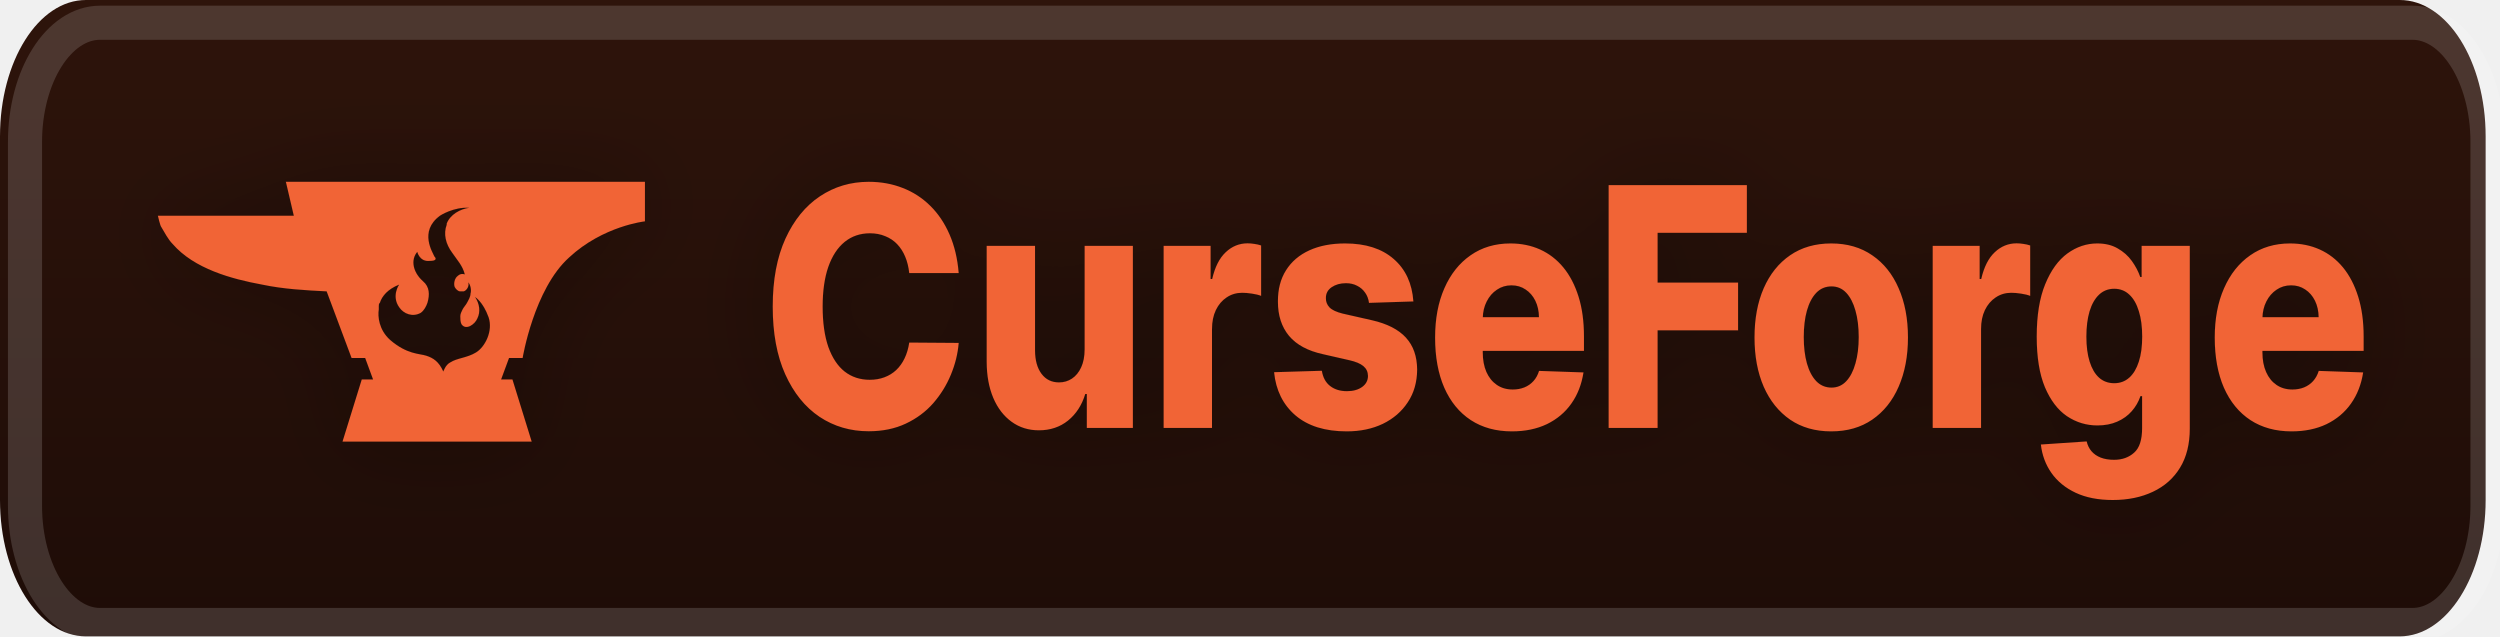
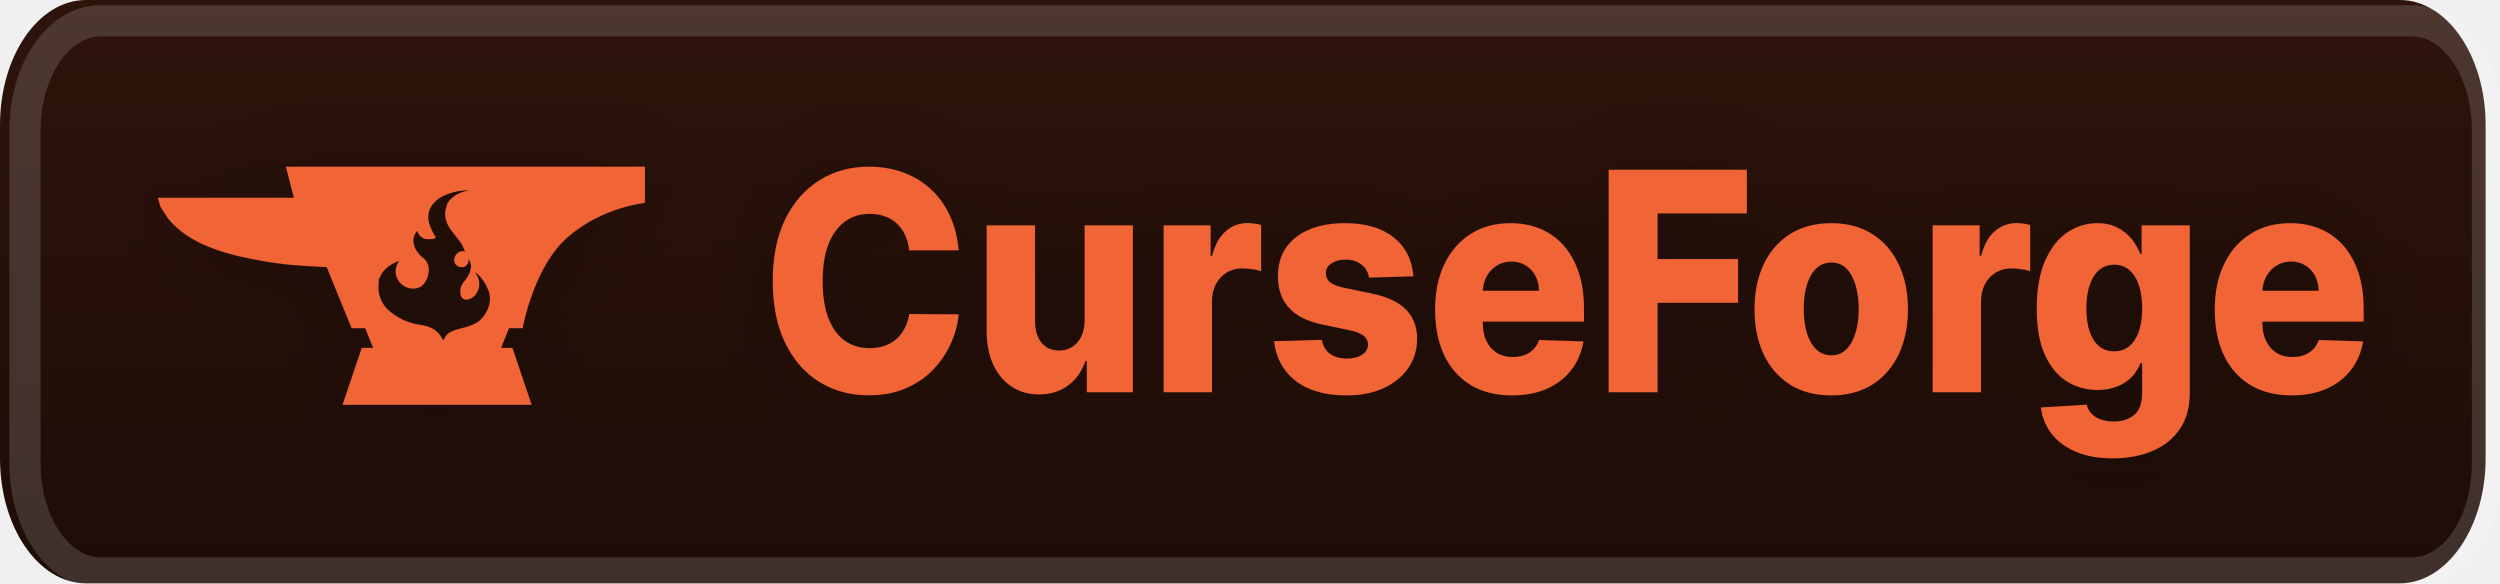
- <svg xmlns="http://www.w3.org/2000/svg" width="110" height="28" viewBox="0 0 110 28" fill="none">
+ <svg xmlns="http://www.w3.org/2000/svg" width="120" height="28" viewBox="0 0 120 28" fill="none">
  <g clip-path="url(#clip0_1_78)">
-     <path d="M105.586 0H3.782C1.693 0 0 2.686 0 6V22C0 25.314 1.693 28 3.782 28H105.586C107.674 28 109.368 25.314 109.368 22V6C109.368 2.686 107.674 0 105.586 0Z" fill="url(#paint0_linear_1_78)" />
+     <path d="M115.184 0H4.126C1.847 0 0 2.686 0 6V22C0 25.314 1.847 28 4.126 28H115.184C117.463 28 119.31 25.314 119.31 22V6C119.31 2.686 117.463 0 115.184 0Z" fill="url(#paint0_linear_1_78)" />
    <g filter="url(#filter0_d_1_78)">
-       <path d="M12.579 8L12.928 9.491C11.184 9.491 6.947 9.491 6.947 9.491C6.947 9.491 7.047 9.938 7.097 9.988C7.246 10.236 7.396 10.534 7.595 10.733C8.542 11.827 10.187 12.274 11.532 12.522C12.479 12.721 13.426 12.771 14.373 12.82L15.47 15.752H16.068L16.416 16.697H15.918L15.071 19.43H23.394L22.547 16.697H22.048L22.397 15.752H22.995C22.995 15.752 23.493 12.721 25.038 11.33C26.533 9.938 28.377 9.739 28.377 9.739V8H12.579ZM20.952 15.504C20.553 15.752 20.104 15.752 19.805 15.951C19.606 16.051 19.506 16.349 19.506 16.349C19.307 15.902 19.058 15.752 18.759 15.653C18.46 15.554 17.912 15.603 17.164 14.957C16.666 14.51 16.616 13.914 16.666 13.616V13.566C16.666 13.516 16.666 13.516 16.666 13.466C16.666 13.417 16.666 13.367 16.715 13.317C16.815 13.019 17.064 12.721 17.563 12.522C17.563 12.522 17.214 13.019 17.563 13.516C17.762 13.814 18.161 13.963 18.51 13.765C18.659 13.665 18.759 13.467 18.809 13.317C18.908 12.97 18.908 12.622 18.609 12.373C18.161 11.976 18.061 11.429 18.36 11.081C18.36 11.081 18.46 11.528 18.908 11.479C19.207 11.479 19.207 11.379 19.108 11.28C19.058 11.131 18.41 10.187 19.357 9.491C19.357 9.491 19.955 9.093 20.653 9.143C20.254 9.193 19.805 9.441 19.656 9.839C19.656 9.839 19.656 9.839 19.656 9.888C19.506 10.286 19.606 10.733 19.905 11.131C20.104 11.429 20.354 11.677 20.453 12.075C20.304 12.025 20.204 12.075 20.104 12.174C20.005 12.274 19.955 12.473 20.005 12.622C20.055 12.721 20.154 12.82 20.254 12.82C20.304 12.82 20.304 12.82 20.354 12.82H20.403C20.553 12.771 20.653 12.572 20.603 12.423C20.702 12.522 20.752 12.771 20.703 12.92C20.703 13.069 20.603 13.218 20.553 13.317C20.503 13.417 20.403 13.516 20.354 13.616C20.304 13.715 20.254 13.814 20.254 13.914C20.254 14.013 20.254 14.162 20.304 14.262C20.503 14.56 20.902 14.262 21.002 14.013C21.151 13.715 21.101 13.367 20.902 13.069C20.902 13.069 21.251 13.268 21.5 13.963C21.699 14.56 21.35 15.256 20.952 15.504Z" fill="#F16436" />
+       <path d="M13.723 8L14.103 9.491C12.2 9.491 7.579 9.491 7.579 9.491C7.579 9.491 7.688 9.938 7.742 9.988C7.905 10.236 8.068 10.534 8.286 10.733C9.319 11.827 11.113 12.274 12.581 12.522C13.614 12.721 14.647 12.771 15.68 12.82L16.876 15.752H17.528L17.909 16.697H17.365L16.441 19.43H25.52L24.596 16.697H24.052L24.433 15.752H25.085C25.085 15.752 25.629 12.721 27.315 11.33C28.946 9.938 30.957 9.739 30.957 9.739V8H13.723ZM22.856 15.504C22.421 15.752 21.932 15.752 21.606 15.951C21.388 16.051 21.28 16.349 21.28 16.349C21.062 15.902 20.79 15.752 20.464 15.653C20.138 15.554 19.54 15.603 18.724 14.957C18.181 14.51 18.126 13.914 18.181 13.616V13.566C18.181 13.516 18.181 13.516 18.181 13.466C18.181 13.417 18.181 13.367 18.235 13.317C18.344 13.019 18.616 12.721 19.159 12.522C19.159 12.522 18.779 13.019 19.159 13.516C19.377 13.814 19.812 13.963 20.192 13.765C20.355 13.665 20.464 13.467 20.518 13.317C20.627 12.97 20.627 12.622 20.301 12.373C19.812 11.976 19.703 11.429 20.029 11.081C20.029 11.081 20.138 11.528 20.627 11.479C20.953 11.479 20.953 11.379 20.845 11.28C20.79 11.131 20.084 10.187 21.117 9.491C21.117 9.491 21.769 9.093 22.53 9.143C22.095 9.193 21.606 9.441 21.443 9.839C21.443 9.839 21.443 9.839 21.443 9.888C21.28 10.286 21.388 10.733 21.715 11.131C21.932 11.429 22.204 11.677 22.313 12.075C22.149 12.025 22.041 12.075 21.932 12.174C21.823 12.274 21.769 12.473 21.823 12.622C21.878 12.721 21.986 12.82 22.095 12.82C22.149 12.82 22.15 12.82 22.204 12.82H22.258C22.421 12.771 22.53 12.572 22.476 12.423C22.584 12.522 22.639 12.771 22.584 12.92C22.584 13.069 22.476 13.218 22.421 13.317C22.367 13.417 22.258 13.516 22.204 13.616C22.15 13.715 22.095 13.814 22.095 13.914C22.095 14.013 22.095 14.162 22.15 14.262C22.367 14.56 22.802 14.262 22.911 14.013C23.074 13.715 23.02 13.367 22.802 13.069C22.802 13.069 23.183 13.268 23.454 13.963C23.672 14.56 23.291 15.256 22.856 15.504Z" fill="#F16436" />
    </g>
-     <path d="M106.143 1H4.407C2.581 1 1.1 3.351 1.1 6.25V22.25C1.1 25.149 2.581 27.5 4.407 27.5H106.143C107.969 27.5 109.45 25.149 109.45 22.25V6.25C109.45 3.351 107.969 1 106.143 1Z" stroke="white" stroke-opacity="0.15" stroke-width="1.5" />
+     <path d="M115.792 1H4.808C2.815 1 1.2 3.351 1.2 6.25V22.25C1.2 25.149 2.815 27.5 4.808 27.5H115.792C117.785 27.5 119.4 25.149 119.4 22.25V6.25C119.4 3.351 117.785 1 115.792 1Z" stroke="white" stroke-opacity="0.15" stroke-width="1.5" />
    <g filter="url(#filter1_d_1_78)">
-       <path d="M42.182 12.016H40.007C39.978 11.749 39.919 11.507 39.828 11.291C39.738 11.076 39.62 10.892 39.472 10.739C39.324 10.585 39.148 10.469 38.945 10.389C38.745 10.306 38.523 10.264 38.279 10.264C37.848 10.264 37.475 10.391 37.162 10.645C36.852 10.898 36.613 11.265 36.444 11.745C36.279 12.225 36.196 12.806 36.196 13.487C36.196 14.197 36.281 14.791 36.448 15.271C36.62 15.748 36.859 16.108 37.167 16.351C37.477 16.591 37.844 16.711 38.267 16.711C38.505 16.711 38.72 16.674 38.915 16.601C39.112 16.528 39.285 16.422 39.433 16.283C39.583 16.141 39.706 15.969 39.802 15.767C39.901 15.562 39.969 15.33 40.007 15.073L42.182 15.089C42.144 15.562 42.029 16.028 41.838 16.487C41.65 16.946 41.389 17.365 41.059 17.744C40.729 18.119 40.326 18.418 39.85 18.641C39.378 18.863 38.835 18.975 38.223 18.975C37.417 18.975 36.695 18.763 36.057 18.338C35.422 17.911 34.921 17.288 34.552 16.471C34.184 15.654 34 14.659 34 13.487C34 12.312 34.187 11.316 34.561 10.498C34.935 9.681 35.441 9.061 36.079 8.636C36.717 8.212 37.431 8 38.223 8C38.762 8 39.261 8.09 39.72 8.271C40.178 8.449 40.581 8.709 40.929 9.054C41.277 9.395 41.56 9.813 41.777 10.311C41.995 10.808 42.13 11.377 42.182 12.016ZM47.724 15.37V10.817H49.846V18.829H47.82V17.337H47.751C47.602 17.827 47.349 18.217 46.993 18.505C46.639 18.79 46.211 18.933 45.71 18.933C45.255 18.933 44.855 18.808 44.51 18.557C44.165 18.307 43.896 17.958 43.705 17.509C43.514 17.057 43.417 16.528 43.414 15.923V10.817H45.541V15.423C45.544 15.857 45.639 16.2 45.828 16.45C46.016 16.701 46.273 16.826 46.597 16.826C46.809 16.826 46.999 16.77 47.167 16.659C47.338 16.544 47.473 16.379 47.572 16.163C47.673 15.944 47.724 15.68 47.724 15.37ZM51.2 18.829V10.817H53.266V12.277H53.336C53.457 11.749 53.656 11.356 53.932 11.098C54.207 10.838 54.528 10.707 54.893 10.707C54.991 10.707 55.093 10.716 55.197 10.733C55.302 10.747 55.399 10.77 55.489 10.801V13.018C55.387 12.976 55.254 12.943 55.088 12.919C54.926 12.894 54.781 12.882 54.654 12.882C54.401 12.882 54.174 12.95 53.971 13.086C53.771 13.218 53.612 13.404 53.497 13.644C53.384 13.88 53.328 14.159 53.328 14.479V18.829H51.2ZM62.188 13.263L60.236 13.326C60.215 13.159 60.16 13.011 60.07 12.882C59.98 12.75 59.863 12.648 59.718 12.575C59.575 12.498 59.411 12.46 59.222 12.46C58.975 12.46 58.765 12.519 58.591 12.637C58.42 12.755 58.336 12.915 58.339 13.117C58.336 13.274 58.388 13.409 58.495 13.524C58.606 13.639 58.802 13.731 59.082 13.8L60.37 14.092C61.037 14.245 61.533 14.499 61.858 14.854C62.185 15.209 62.35 15.678 62.354 16.262C62.35 16.812 62.215 17.29 61.944 17.697C61.678 18.104 61.312 18.42 60.849 18.646C60.385 18.869 59.854 18.98 59.257 18.98C58.302 18.98 57.55 18.745 56.999 18.276C56.451 17.803 56.139 17.17 56.06 16.377L58.161 16.314C58.208 16.607 58.327 16.829 58.522 16.982C58.716 17.135 58.964 17.212 59.265 17.212C59.538 17.212 59.76 17.151 59.931 17.029C60.102 16.907 60.189 16.746 60.192 16.544C60.189 16.363 60.122 16.219 59.992 16.111C59.861 16 59.657 15.913 59.378 15.85L58.213 15.584C57.543 15.438 57.044 15.169 56.716 14.776C56.389 14.379 56.226 13.875 56.229 13.263C56.226 12.728 56.346 12.27 56.586 11.891C56.827 11.509 57.169 11.217 57.612 11.015C58.056 10.813 58.58 10.712 59.182 10.712C60.088 10.712 60.801 10.94 61.323 11.396C61.844 11.848 62.133 12.47 62.188 13.263ZM66.524 18.98C65.825 18.98 65.222 18.815 64.715 18.484C64.21 18.151 63.821 17.676 63.549 17.06C63.279 16.442 63.145 15.706 63.145 14.854C63.145 14.026 63.28 13.303 63.553 12.684C63.825 12.062 64.21 11.578 64.705 11.234C65.201 10.886 65.786 10.712 66.459 10.712C66.934 10.712 67.369 10.801 67.763 10.978C68.157 11.156 68.498 11.418 68.786 11.766C69.073 12.114 69.296 12.543 69.456 13.054C69.615 13.562 69.694 14.145 69.694 14.802V15.438H63.888V13.957H67.715C67.712 13.685 67.659 13.444 67.555 13.232C67.45 13.02 67.307 12.854 67.124 12.736C66.945 12.614 66.737 12.554 66.502 12.554C66.264 12.554 66.052 12.618 65.863 12.747C65.674 12.872 65.525 13.044 65.415 13.263C65.304 13.479 65.246 13.724 65.241 13.998V15.506C65.241 15.833 65.294 16.12 65.401 16.367C65.509 16.61 65.661 16.8 65.859 16.935C66.056 17.071 66.29 17.139 66.563 17.139C66.752 17.139 66.922 17.107 67.076 17.045C67.23 16.982 67.362 16.89 67.472 16.768C67.583 16.647 67.665 16.497 67.719 16.32L69.673 16.387C69.591 16.913 69.414 17.37 69.138 17.759C68.866 18.145 68.507 18.446 68.063 18.662C67.619 18.874 67.107 18.98 66.524 18.98ZM70.78 18.829V8.146H76.862V10.243H72.934V12.434H76.475V14.536H72.934V18.829H70.78ZM80.574 18.98C79.872 18.98 79.269 18.808 78.764 18.463C78.263 18.116 77.875 17.633 77.603 17.014C77.333 16.391 77.199 15.669 77.199 14.849C77.199 14.025 77.333 13.303 77.603 12.684C77.875 12.062 78.263 11.578 78.764 11.234C79.269 10.886 79.872 10.712 80.574 10.712C81.275 10.712 81.877 10.886 82.379 11.234C82.884 11.578 83.271 12.062 83.54 12.684C83.813 13.303 83.95 14.025 83.95 14.849C83.95 15.669 83.813 16.391 83.54 17.014C83.271 17.633 82.884 18.116 82.379 18.463C81.877 18.808 81.275 18.98 80.574 18.98ZM80.587 17.055C80.843 17.055 81.058 16.961 81.235 16.774C81.412 16.586 81.547 16.325 81.64 15.991C81.736 15.657 81.784 15.271 81.784 14.833C81.784 14.388 81.736 13.998 81.64 13.665C81.547 13.331 81.412 13.07 81.235 12.882C81.058 12.694 80.843 12.601 80.587 12.601C80.323 12.601 80.099 12.694 79.917 12.882C79.737 13.07 79.599 13.331 79.504 13.665C79.411 13.998 79.365 14.388 79.365 14.833C79.365 15.271 79.411 15.657 79.504 15.991C79.599 16.325 79.737 16.586 79.917 16.774C80.099 16.961 80.323 17.055 80.587 17.055ZM85.039 18.829V10.817H87.104V12.277H87.174C87.296 11.749 87.494 11.356 87.77 11.098C88.046 10.838 88.366 10.707 88.731 10.707C88.83 10.707 88.931 10.716 89.036 10.733C89.141 10.747 89.238 10.77 89.328 10.801V13.018C89.225 12.976 89.093 12.943 88.927 12.919C88.765 12.894 88.62 12.882 88.493 12.882C88.24 12.882 88.013 12.95 87.81 13.086C87.61 13.218 87.451 13.404 87.335 13.644C87.222 13.88 87.166 14.159 87.166 14.479V18.829H85.039ZM92.961 22C92.326 22 91.782 21.894 91.33 21.682C90.878 21.47 90.523 21.179 90.264 20.811C90.006 20.442 89.851 20.025 89.799 19.559L91.813 19.423C91.851 19.587 91.92 19.729 92.022 19.851C92.126 19.973 92.261 20.067 92.426 20.133C92.595 20.199 92.792 20.232 93.018 20.232C93.375 20.232 93.668 20.128 93.901 19.919C94.136 19.714 94.253 19.354 94.253 18.839V17.431H94.179C94.095 17.678 93.968 17.898 93.796 18.093C93.626 18.288 93.412 18.441 93.157 18.552C92.905 18.663 92.615 18.719 92.287 18.719C91.8 18.719 91.354 18.584 90.947 18.312C90.544 18.038 90.222 17.613 89.978 17.04C89.737 16.462 89.616 15.72 89.616 14.812C89.616 13.877 89.741 13.107 89.991 12.502C90.24 11.893 90.567 11.443 90.97 11.15C91.375 10.858 91.812 10.712 92.278 10.712C92.629 10.712 92.93 10.785 93.179 10.931C93.431 11.074 93.639 11.258 93.801 11.484C93.963 11.71 94.087 11.945 94.171 12.188H94.232V10.817H96.35V18.86C96.35 19.538 96.208 20.11 95.923 20.576C95.639 21.042 95.242 21.395 94.732 21.635C94.222 21.878 93.631 22 92.961 22ZM93.026 16.862C93.285 16.862 93.505 16.78 93.688 16.617C93.871 16.454 94.011 16.219 94.109 15.913C94.209 15.607 94.257 15.24 94.257 14.812C94.257 14.378 94.209 14.004 94.109 13.691C94.013 13.374 93.874 13.131 93.688 12.96C93.505 12.79 93.285 12.705 93.026 12.705C92.763 12.705 92.54 12.792 92.357 12.966C92.174 13.14 92.035 13.385 91.939 13.701C91.847 14.014 91.8 14.385 91.8 14.812C91.8 15.24 91.848 15.607 91.944 15.913C92.04 16.219 92.177 16.454 92.357 16.617C92.54 16.78 92.763 16.862 93.026 16.862ZM100.829 18.98C100.13 18.98 99.526 18.815 99.019 18.484C98.515 18.151 98.126 17.676 97.853 17.06C97.584 16.442 97.449 15.706 97.449 14.854C97.449 14.026 97.585 13.303 97.858 12.684C98.131 12.062 98.515 11.578 99.011 11.234C99.507 10.886 100.091 10.712 100.763 10.712C101.239 10.712 101.674 10.801 102.068 10.978C102.463 11.156 102.804 11.418 103.091 11.766C103.377 12.114 103.601 12.543 103.76 13.054C103.919 13.562 104 14.145 104 14.802V15.438H98.193V13.957H102.021C102.018 13.685 101.964 13.444 101.86 13.232C101.755 13.02 101.612 12.854 101.429 12.736C101.249 12.614 101.042 12.554 100.807 12.554C100.569 12.554 100.356 12.618 100.167 12.747C99.98 12.872 99.829 13.044 99.719 13.263C99.609 13.479 99.552 13.724 99.546 13.998V15.506C99.546 15.833 99.599 16.12 99.707 16.367C99.814 16.61 99.966 16.8 100.163 16.935C100.36 17.071 100.595 17.139 100.867 17.139C101.056 17.139 101.228 17.107 101.381 17.045C101.535 16.982 101.667 16.89 101.777 16.768C101.887 16.647 101.97 16.497 102.025 16.32L103.978 16.387C103.897 16.913 103.718 17.37 103.443 17.759C103.17 18.145 102.812 18.446 102.368 18.662C101.925 18.874 101.412 18.98 100.829 18.98Z" fill="#F16436" />
+       <path d="M46.016 12.016H43.643C43.612 11.749 43.548 11.507 43.449 11.291C43.351 11.076 43.221 10.892 43.06 10.739C42.898 10.585 42.707 10.469 42.485 10.389C42.267 10.306 42.026 10.264 41.759 10.264C41.288 10.264 40.882 10.391 40.54 10.645C40.202 10.898 39.941 11.265 39.757 11.745C39.577 12.225 39.487 12.806 39.487 13.487C39.487 14.197 39.579 14.791 39.762 15.271C39.949 15.748 40.209 16.108 40.546 16.351C40.884 16.591 41.284 16.711 41.746 16.711C42.005 16.711 42.24 16.674 42.453 16.601C42.668 16.528 42.856 16.422 43.018 16.283C43.181 16.141 43.316 15.969 43.421 15.767C43.529 15.562 43.602 15.33 43.643 15.073L46.016 15.089C45.975 15.562 45.85 16.028 45.641 16.487C45.436 16.946 45.152 17.365 44.791 17.744C44.432 18.119 43.992 18.418 43.473 18.641C42.958 18.863 42.365 18.975 41.698 18.975C40.819 18.975 40.031 18.763 39.335 18.338C38.642 17.911 38.095 17.288 37.694 16.471C37.292 15.654 37.091 14.659 37.091 13.487C37.091 12.312 37.295 11.316 37.703 10.498C38.111 9.681 38.663 9.061 39.359 8.636C40.055 8.212 40.834 8 41.698 8C42.286 8 42.831 8.09 43.331 8.271C43.831 8.449 44.27 8.709 44.65 9.054C45.03 9.395 45.338 9.813 45.575 10.311C45.812 10.808 45.959 11.377 46.016 12.016ZM52.062 15.37V10.817H54.377V18.829H52.167V17.337H52.092C51.93 17.827 51.654 18.217 51.265 18.505C50.879 18.79 50.412 18.933 49.866 18.933C49.369 18.933 48.932 18.808 48.556 18.557C48.18 18.307 47.887 17.958 47.678 17.509C47.469 17.057 47.364 16.528 47.36 15.923V10.817H49.681V15.423C49.684 15.857 49.788 16.2 49.994 16.45C50.2 16.701 50.479 16.826 50.833 16.826C51.065 16.826 51.272 16.77 51.455 16.659C51.642 16.544 51.789 16.379 51.897 16.163C52.007 15.944 52.062 15.68 52.062 15.37ZM55.855 18.829V10.817H58.109V12.277H58.184C58.317 11.749 58.534 11.356 58.835 11.098C59.135 10.838 59.485 10.707 59.884 10.707C59.99 10.707 60.102 10.716 60.215 10.733C60.329 10.747 60.435 10.77 60.534 10.801V13.018C60.423 12.976 60.277 12.943 60.096 12.919C59.919 12.894 59.761 12.882 59.622 12.882C59.347 12.882 59.099 12.95 58.877 13.086C58.659 13.218 58.486 13.404 58.36 13.644C58.237 13.88 58.175 14.159 58.175 14.479V18.829H55.855ZM67.842 13.263L65.712 13.326C65.689 13.159 65.629 13.011 65.531 12.882C65.433 12.75 65.305 12.648 65.147 12.575C64.991 12.498 64.812 12.46 64.606 12.46C64.337 12.46 64.107 12.519 63.918 12.637C63.731 12.755 63.639 12.915 63.643 13.117C63.639 13.274 63.696 13.409 63.813 13.524C63.933 13.639 64.147 13.731 64.453 13.8L65.859 14.092C66.586 14.245 67.127 14.499 67.481 14.854C67.838 15.209 68.019 15.678 68.022 16.262C68.019 16.812 67.871 17.29 67.576 17.697C67.285 18.104 66.886 18.42 66.381 18.646C65.874 18.869 65.295 18.98 64.644 18.98C63.603 18.98 62.782 18.745 62.181 18.276C61.583 17.803 61.242 17.17 61.156 16.377L63.448 16.314C63.499 16.607 63.629 16.829 63.842 16.982C64.054 17.135 64.324 17.212 64.653 17.212C64.951 17.212 65.193 17.151 65.379 17.029C65.566 16.907 65.66 16.746 65.664 16.544C65.66 16.363 65.588 16.219 65.445 16.111C65.303 16 65.08 15.913 64.776 15.85L63.505 15.584C62.774 15.438 62.23 15.169 61.872 14.776C61.515 14.379 61.338 13.875 61.341 13.263C61.338 12.728 61.468 12.27 61.73 11.891C61.993 11.509 62.366 11.217 62.85 11.015C63.334 10.813 63.906 10.712 64.562 10.712C65.55 10.712 66.329 10.94 66.897 11.396C67.466 11.848 67.782 12.47 67.842 13.263ZM72.572 18.98C71.809 18.98 71.151 18.815 70.598 18.484C70.047 18.151 69.623 17.676 69.326 17.06C69.032 16.442 68.885 15.706 68.885 14.854C68.885 14.026 69.033 13.303 69.33 12.684C69.628 12.062 70.047 11.578 70.588 11.234C71.129 10.886 71.767 10.712 72.501 10.712C73.019 10.712 73.494 10.801 73.924 10.978C74.353 11.156 74.725 11.418 75.039 11.766C75.352 12.114 75.596 12.543 75.77 13.054C75.943 13.562 76.03 14.145 76.03 14.802V15.438H69.696V13.957H73.871C73.868 13.685 73.81 13.444 73.696 13.232C73.582 13.02 73.426 12.854 73.227 12.736C73.031 12.614 72.803 12.554 72.547 12.554C72.288 12.554 72.056 12.618 71.85 12.747C71.644 12.872 71.482 13.044 71.361 13.263C71.241 13.479 71.178 13.724 71.172 13.998V15.506C71.172 15.833 71.23 16.12 71.347 16.367C71.464 16.61 71.63 16.8 71.846 16.935C72.061 17.071 72.317 17.139 72.614 17.139C72.82 17.139 73.006 17.107 73.174 17.045C73.341 16.982 73.486 16.89 73.606 16.768C73.727 16.647 73.817 16.497 73.876 16.32L76.007 16.387C75.918 16.913 75.724 17.37 75.423 17.759C75.126 18.145 74.735 18.446 74.251 18.662C73.767 18.874 73.208 18.98 72.572 18.98ZM77.215 18.829V8.146H83.849V10.243H79.564V12.434H83.427V14.536H79.564V18.829H77.215ZM87.899 18.98C87.133 18.98 86.475 18.808 85.925 18.463C85.378 18.116 84.955 17.633 84.658 17.014C84.364 16.391 84.217 15.669 84.217 14.849C84.217 14.025 84.364 13.303 84.658 12.684C84.955 12.062 85.378 11.578 85.925 11.234C86.475 10.886 87.133 10.712 87.899 10.712C88.664 10.712 89.321 10.886 89.868 11.234C90.419 11.578 90.841 12.062 91.135 12.684C91.432 13.303 91.581 14.025 91.581 14.849C91.581 15.669 91.432 16.391 91.135 17.014C90.841 17.633 90.419 18.116 89.868 18.463C89.321 18.808 88.664 18.98 87.899 18.98ZM87.913 17.055C88.192 17.055 88.427 16.961 88.621 16.774C88.813 16.586 88.96 16.325 89.061 15.991C89.166 15.657 89.218 15.271 89.218 14.833C89.218 14.388 89.166 13.998 89.061 13.665C88.96 13.331 88.813 13.07 88.621 12.882C88.427 12.694 88.192 12.601 87.913 12.601C87.625 12.601 87.381 12.694 87.182 12.882C86.986 13.07 86.836 13.331 86.732 13.665C86.631 13.998 86.579 14.388 86.579 14.833C86.579 15.271 86.631 15.657 86.732 15.991C86.836 16.325 86.986 16.586 87.182 16.774C87.381 16.961 87.625 17.055 87.913 17.055ZM92.769 18.829V10.817H95.023V12.277H95.099C95.232 11.749 95.448 11.356 95.749 11.098C96.05 10.838 96.399 10.707 96.798 10.707C96.906 10.707 97.016 10.716 97.13 10.733C97.244 10.747 97.35 10.77 97.448 10.801V13.018C97.337 12.976 97.192 12.943 97.012 12.919C96.835 12.894 96.677 12.882 96.537 12.882C96.262 12.882 96.014 12.95 95.792 13.086C95.574 13.218 95.402 13.404 95.275 13.644C95.151 13.88 95.09 14.159 95.09 14.479V18.829H92.769ZM101.412 22C100.72 22 100.126 21.894 99.633 21.682C99.14 21.47 98.752 21.179 98.47 20.811C98.189 20.442 98.019 20.025 97.963 19.559L100.16 19.423C100.201 19.587 100.276 19.729 100.388 19.851C100.501 19.973 100.648 20.067 100.829 20.133C101.012 20.199 101.227 20.232 101.475 20.232C101.863 20.232 102.184 20.128 102.438 19.919C102.694 19.714 102.822 19.354 102.822 18.839V17.431H102.741C102.649 17.678 102.51 17.898 102.323 18.093C102.137 18.288 101.904 18.441 101.626 18.552C101.351 18.663 101.035 18.719 100.677 18.719C100.145 18.719 99.659 18.584 99.215 18.312C98.775 18.038 98.424 17.613 98.157 17.04C97.895 16.462 97.763 15.72 97.763 14.812C97.763 13.877 97.899 13.107 98.172 12.502C98.444 11.893 98.8 11.443 99.24 11.15C99.682 10.858 100.158 10.712 100.667 10.712C101.05 10.712 101.378 10.785 101.649 10.931C101.924 11.074 102.152 11.258 102.329 11.484C102.506 11.71 102.64 11.945 102.732 12.188H102.798V10.817H105.109V18.86C105.109 19.538 104.954 20.11 104.644 20.576C104.334 21.042 103.901 21.395 103.344 21.635C102.787 21.878 102.143 22 101.412 22ZM101.483 16.862C101.765 16.862 102.006 16.78 102.205 16.617C102.404 16.454 102.558 16.219 102.665 15.913C102.773 15.607 102.826 15.24 102.826 14.812C102.826 14.378 102.773 14.004 102.665 13.691C102.56 13.374 102.408 13.131 102.205 12.96C102.006 12.79 101.765 12.705 101.483 12.705C101.196 12.705 100.952 12.792 100.753 12.966C100.554 13.14 100.402 13.385 100.298 13.701C100.196 14.014 100.145 14.385 100.145 14.812C100.145 15.24 100.197 15.607 100.302 15.913C100.407 16.219 100.557 16.454 100.753 16.617C100.952 16.78 101.196 16.862 101.483 16.862ZM109.995 18.98C109.232 18.98 108.574 18.815 108.021 18.484C107.471 18.151 107.046 17.676 106.749 17.06C106.455 16.442 106.308 15.706 106.308 14.854C106.308 14.026 106.456 13.303 106.754 12.684C107.052 12.062 107.471 11.578 108.012 11.234C108.553 10.886 109.19 10.712 109.924 10.712C110.443 10.712 110.917 10.801 111.347 10.978C111.778 11.156 112.15 11.418 112.462 11.766C112.775 12.114 113.019 12.543 113.193 13.054C113.367 13.562 113.455 14.145 113.455 14.802V15.438H107.12V13.957H111.295C111.292 13.685 111.233 13.444 111.12 13.232C111.006 13.02 110.849 12.854 110.65 12.736C110.454 12.614 110.228 12.554 109.972 12.554C109.712 12.554 109.479 12.618 109.273 12.747C109.069 12.872 108.905 13.044 108.785 13.263C108.664 13.479 108.602 13.724 108.595 13.998V15.506C108.595 15.833 108.653 16.12 108.771 16.367C108.888 16.61 109.054 16.8 109.269 16.935C109.484 17.071 109.74 17.139 110.037 17.139C110.243 17.139 110.43 17.107 110.597 17.045C110.765 16.982 110.909 16.89 111.029 16.768C111.15 16.647 111.24 16.497 111.3 16.32L113.43 16.387C113.342 16.913 113.147 17.37 112.847 17.759C112.549 18.145 112.158 18.446 111.674 18.662C111.191 18.874 110.631 18.98 109.995 18.98Z" fill="#F16436" />
    </g>
  </g>
  <defs>
-     <filter id="filter0_d_1_78" x="2.947" y="4" width="29.43" height="19.43" filterUnits="userSpaceOnUse" color-interpolation-filters="sRGB">
+     <filter id="filter0_d_1_78" x="3.579" y="4" width="31.378" height="19.43" filterUnits="userSpaceOnUse" color-interpolation-filters="sRGB">
      <feFlood flood-opacity="0" result="BackgroundImageFix" />
      <feColorMatrix in="SourceAlpha" type="matrix" values="0 0 0 0 0 0 0 0 0 0 0 0 0 0 0 0 0 0 127 0" result="hardAlpha" />
      <feOffset />
      <feGaussianBlur stdDeviation="2" />
      <feComposite in2="hardAlpha" operator="out" />
      <feColorMatrix type="matrix" values="0 0 0 0 0 0 0 0 0 0 0 0 0 0 0 0 0 0 0.25 0" />
      <feBlend mode="normal" in2="BackgroundImageFix" result="effect1_dropShadow_1_78" />
      <feBlend mode="normal" in="SourceGraphic" in2="effect1_dropShadow_1_78" result="shape" />
    </filter>
-     <filter id="filter1_d_1_78" x="30" y="4" width="78" height="22" filterUnits="userSpaceOnUse" color-interpolation-filters="sRGB">
+     <filter id="filter1_d_1_78" x="33.091" y="4" width="84.364" height="22" filterUnits="userSpaceOnUse" color-interpolation-filters="sRGB">
      <feFlood flood-opacity="0" result="BackgroundImageFix" />
      <feColorMatrix in="SourceAlpha" type="matrix" values="0 0 0 0 0 0 0 0 0 0 0 0 0 0 0 0 0 0 127 0" result="hardAlpha" />
      <feOffset />
      <feGaussianBlur stdDeviation="2" />
      <feComposite in2="hardAlpha" operator="out" />
      <feColorMatrix type="matrix" values="0 0 0 0 0 0 0 0 0 0 0 0 0 0 0 0 0 0 0.25 0" />
      <feBlend mode="normal" in2="BackgroundImageFix" result="effect1_dropShadow_1_78" />
      <feBlend mode="normal" in="SourceGraphic" in2="effect1_dropShadow_1_78" result="shape" />
    </filter>
-     <linearGradient id="paint0_linear_1_78" x1="54.684" y1="0" x2="54.684" y2="28" gradientUnits="userSpaceOnUse">
+     <linearGradient id="paint0_linear_1_78" x1="59.655" y1="0" x2="59.655" y2="28" gradientUnits="userSpaceOnUse">
      <stop stop-color="#2E140B" />
      <stop offset="1" stop-color="#1E0C07" />
    </linearGradient>
    <clipPath id="clip0_1_78">
-       <rect width="110" height="28" fill="white" />
+       <rect width="120" height="28" fill="white" />
    </clipPath>
  </defs>
</svg>
